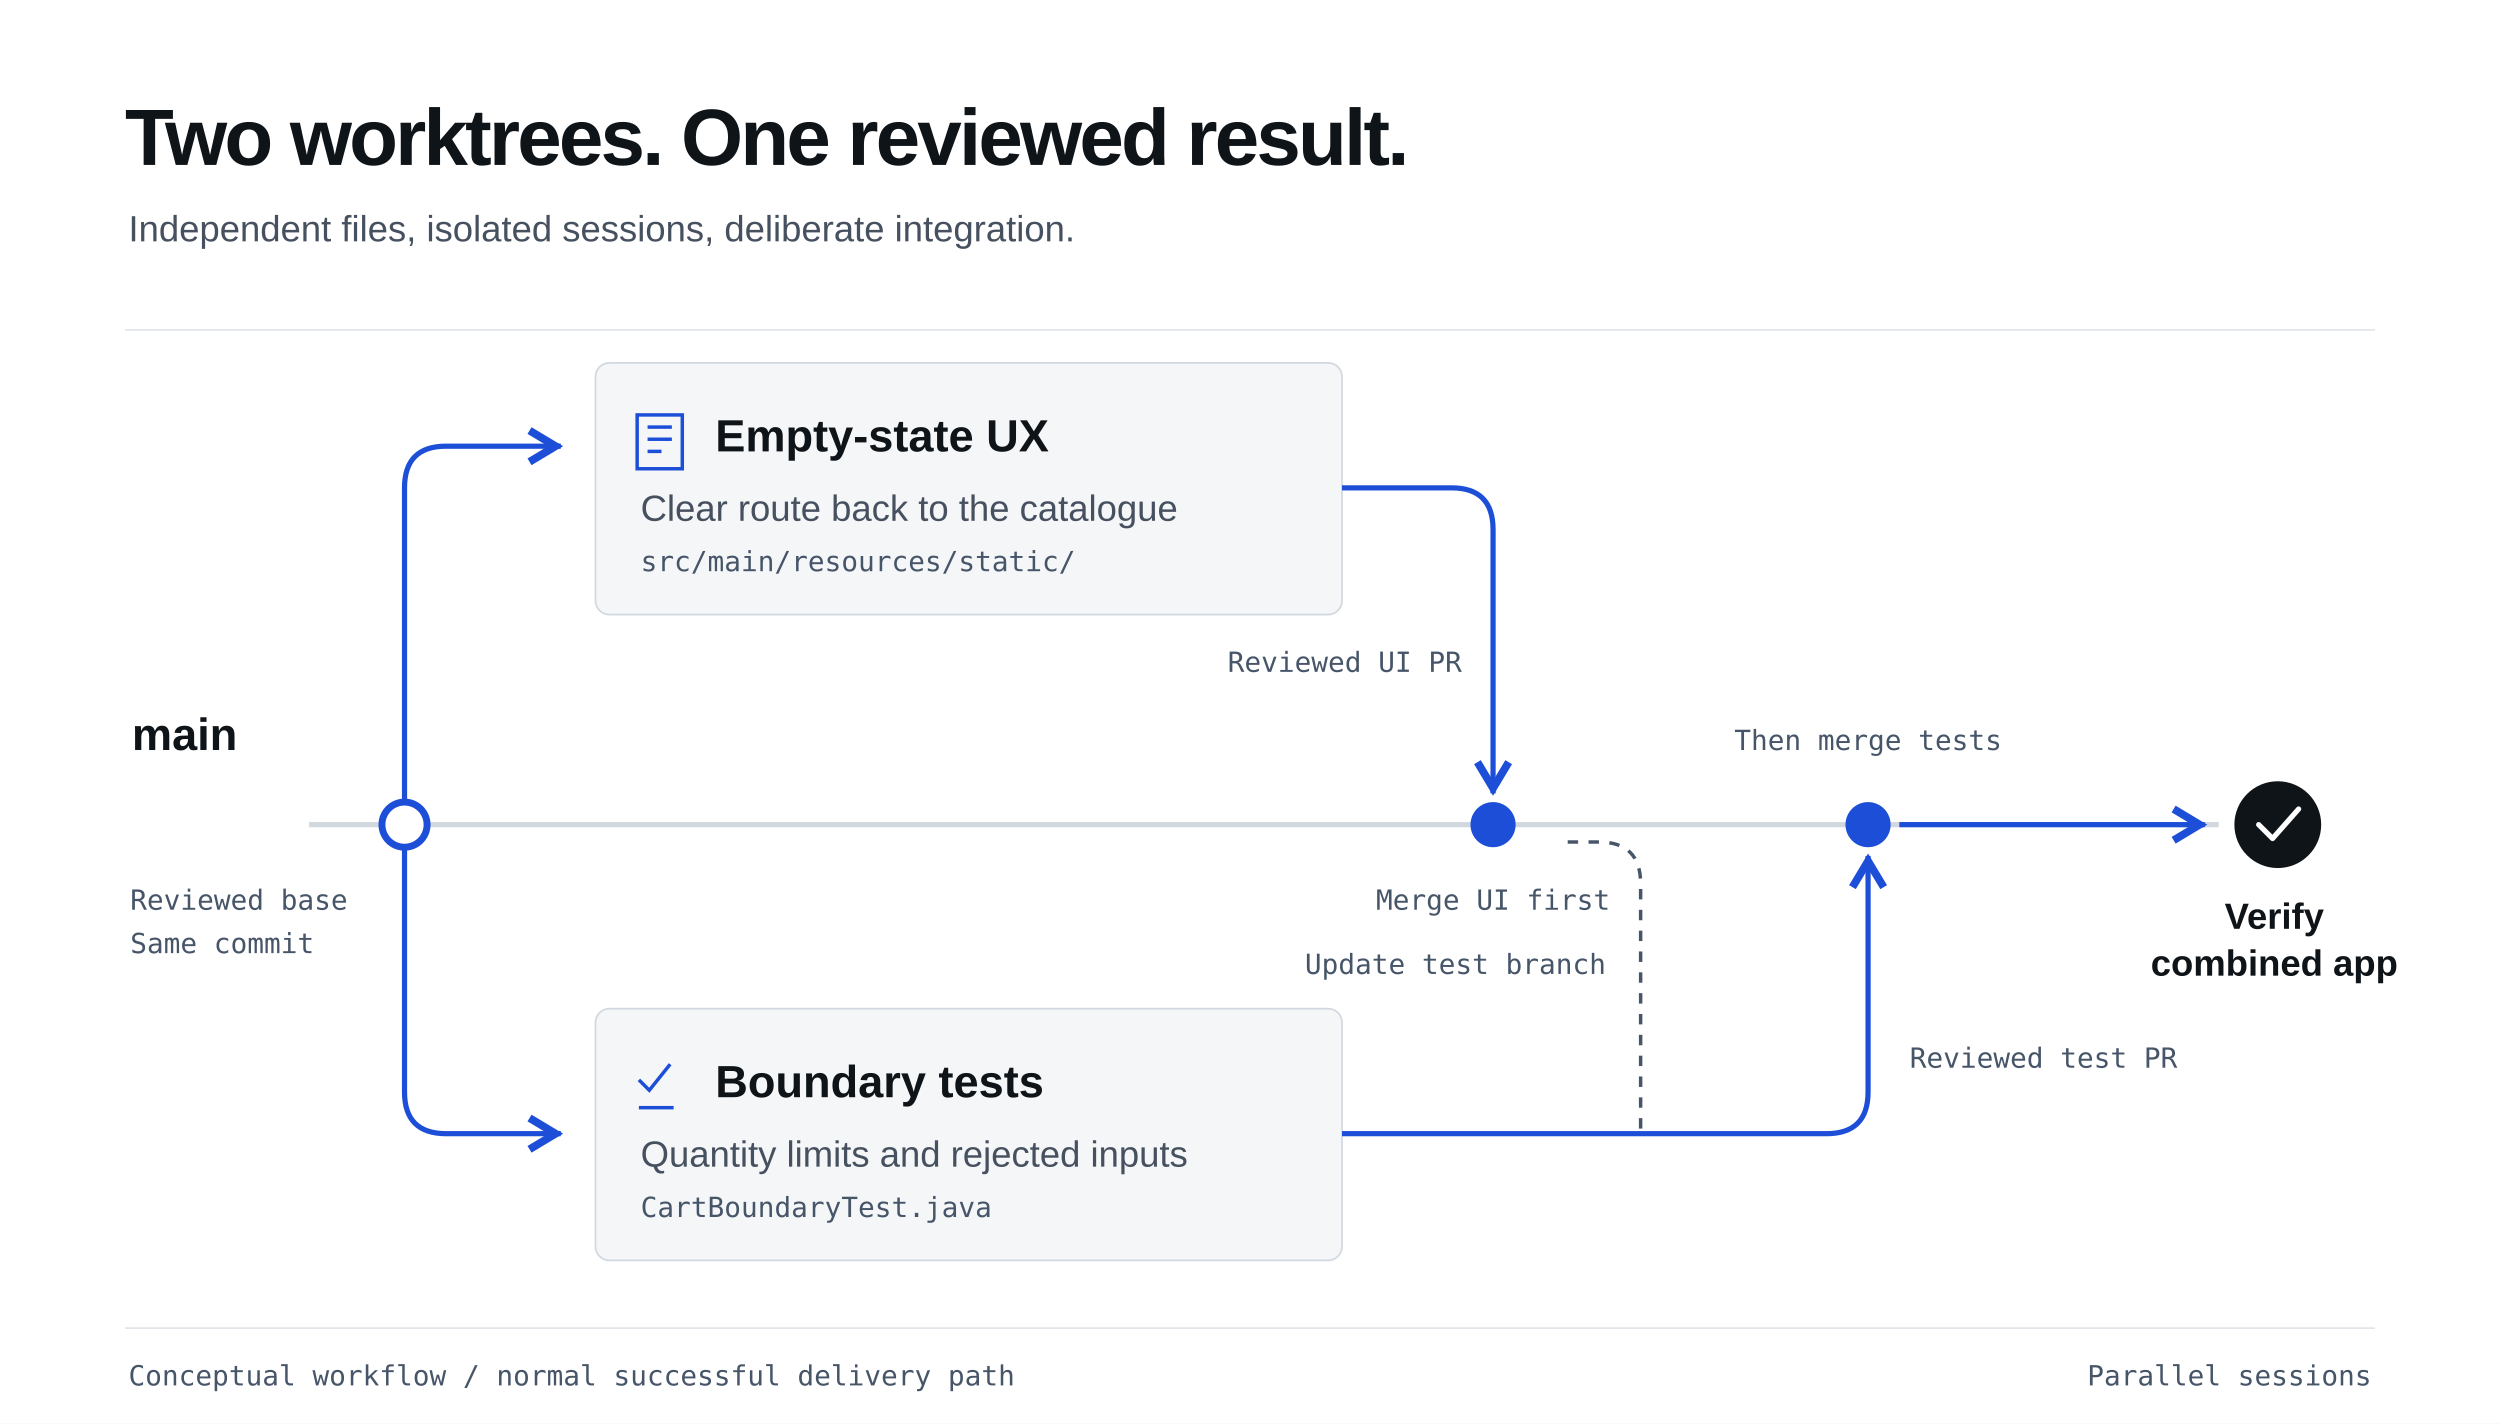
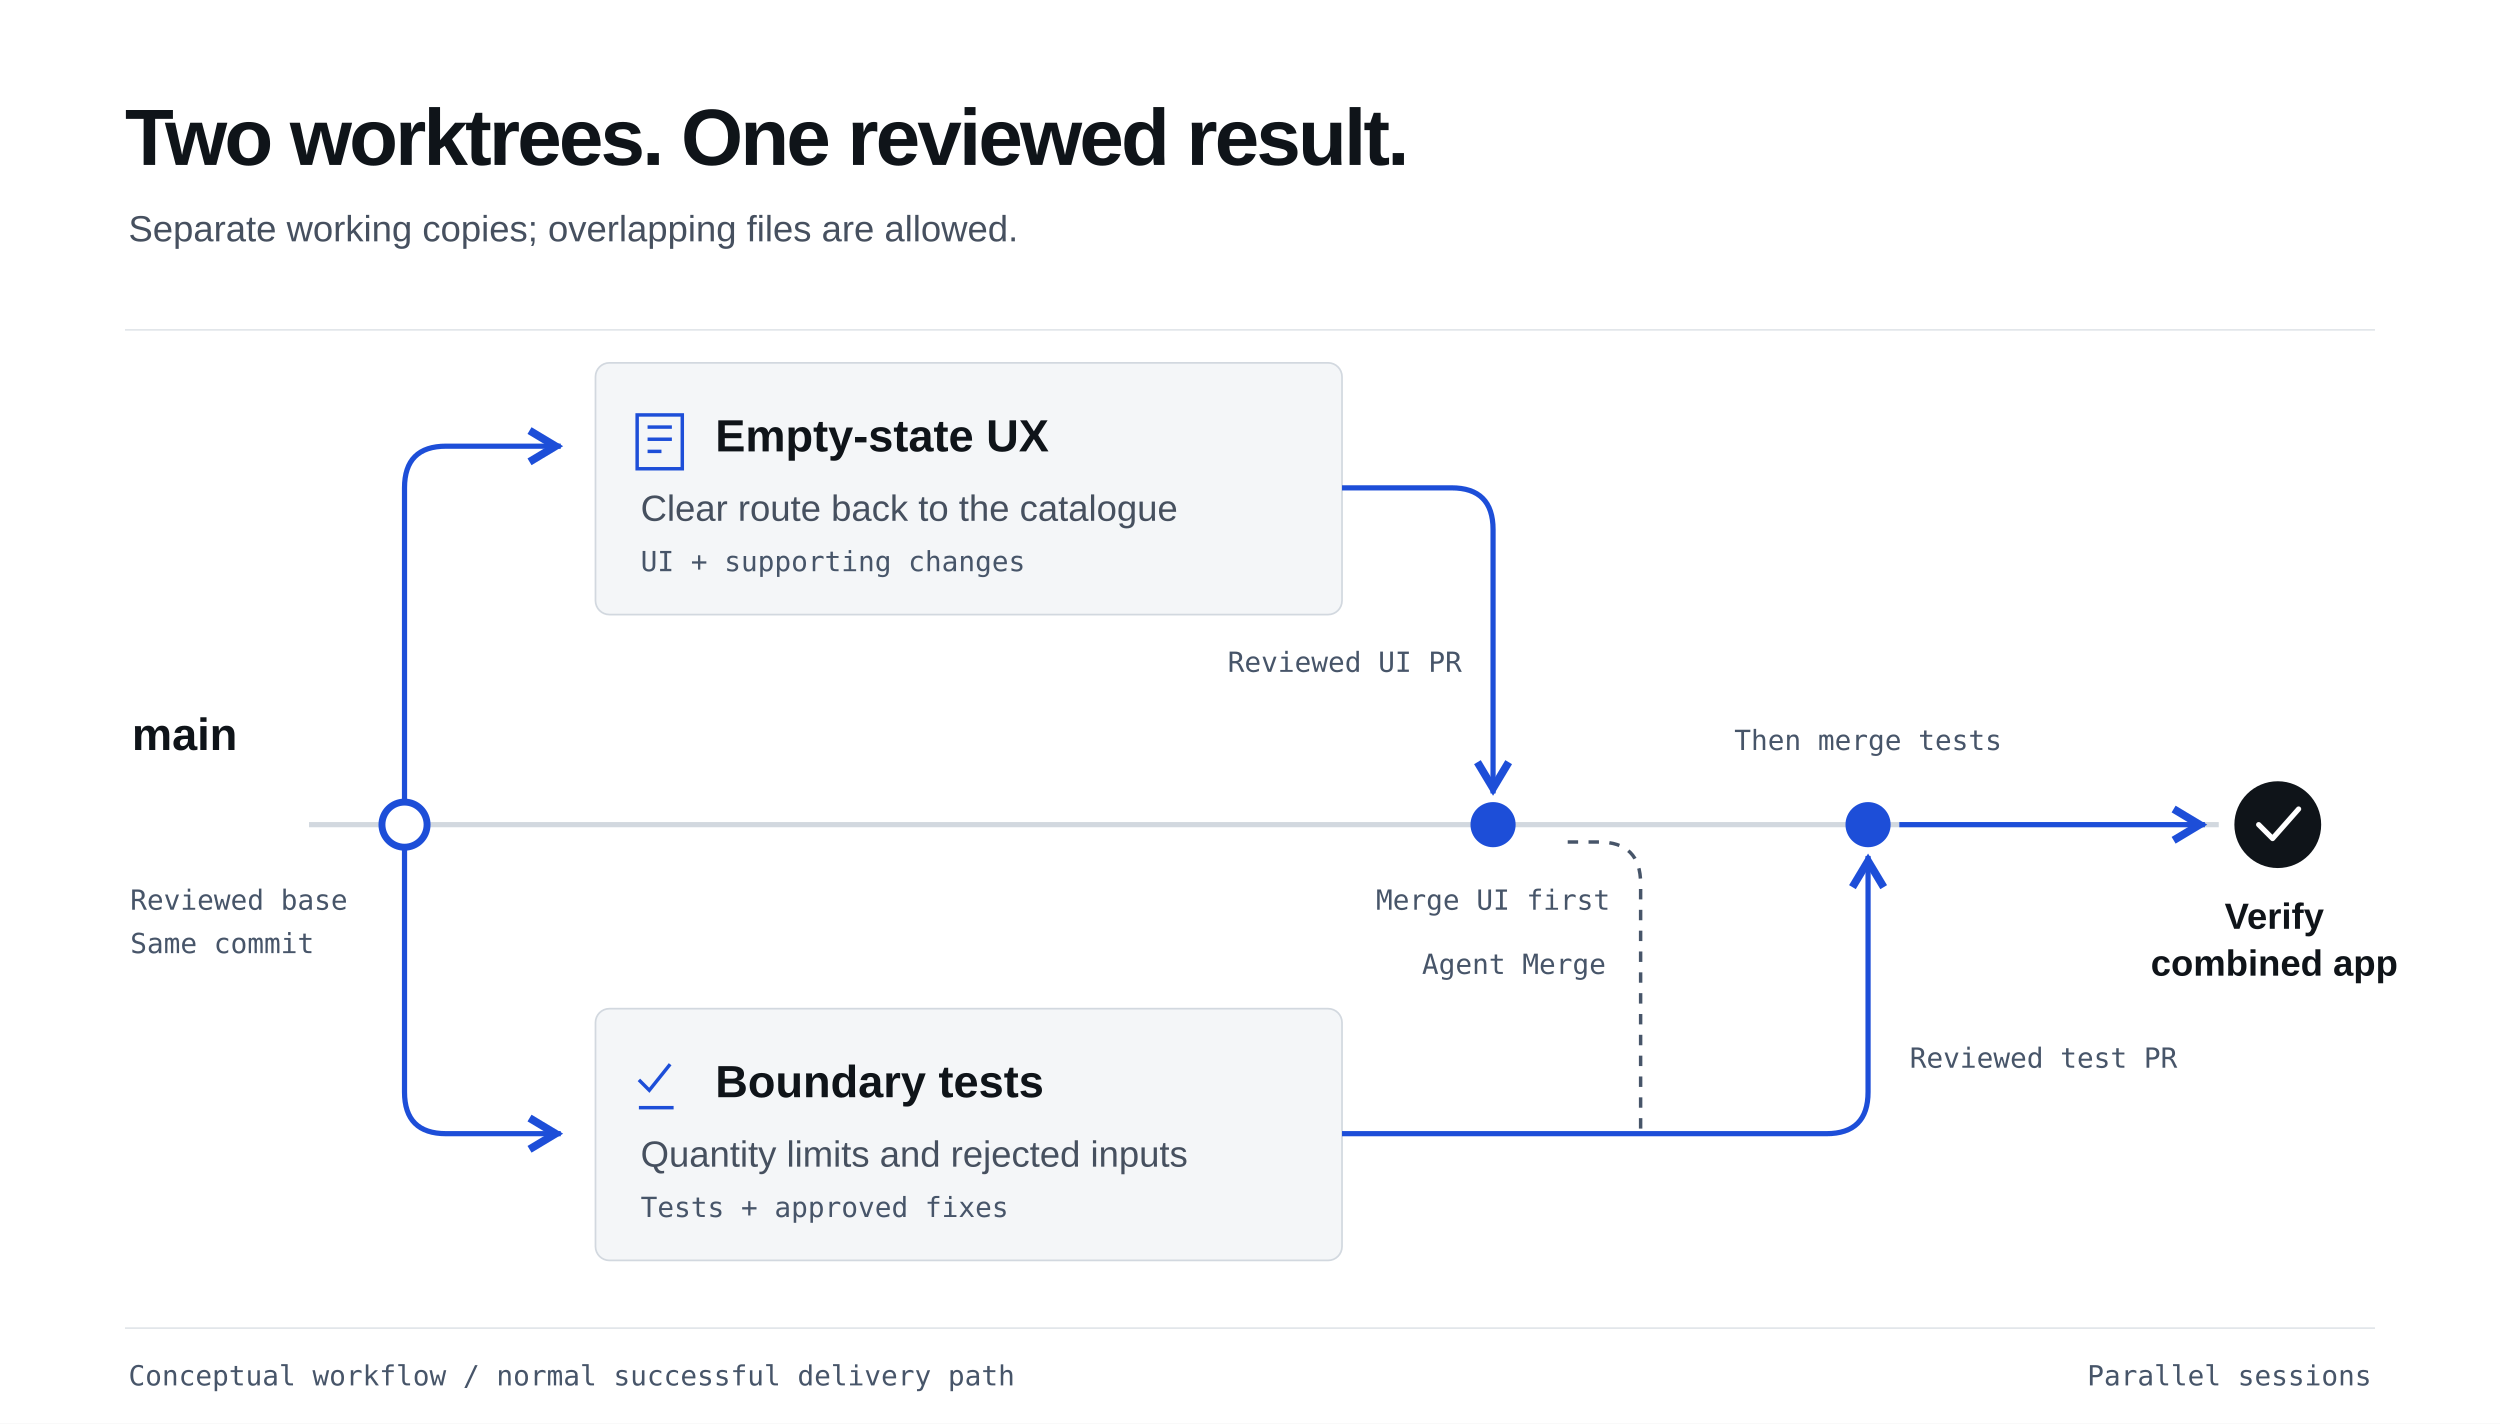
<svg xmlns="http://www.w3.org/2000/svg" width="1440" height="820" viewBox="0 0 1440 820" role="img" aria-labelledby="title desc">
  <defs>
    <marker id="arrow" markerWidth="9" markerHeight="9" refX="7" refY="4" orient="auto">
      <path d="m1 1 5 3-5 3" fill="none" stroke="#1d4ed8" stroke-width="1.5" />
    </marker>
    <style>
      text{font-family:"Schibsted Grotesk",Arial,sans-serif;fill:#0f1419}
      .body{font-family:"Hanken Grotesk",Arial,sans-serif;font-size:21px;fill:#46505f}
      .mono{font-family:"JetBrains Mono",monospace;font-size:16px;fill:#475569}
      .route{fill:none;stroke:#1d4ed8;stroke-width:3}
    </style>
  </defs>
  <path fill="#fff" d="M0 0h1440v820H0z" />
  <text x="72" y="95" font-size="46" font-weight="800" letter-spacing="-1.6">Two worktrees. One reviewed result.</text>
-   <text x="74" y="139" class="body">Independent files, isolated sessions, deliberate integration.</text>
+   <text x="74" y="139" class="body">Separate working copies; overlapping files are allowed.</text>
  <path d="M72 190h1296" stroke="#e2e6ea" />
  <path d="M233 475V281q0-24 24-24h66" class="route" marker-end="url(#arrow)" />
  <path d="M233 475v154q0 24 24 24h66" class="route" marker-end="url(#arrow)" />
  <path d="M178 475h1100" stroke="#d2d8df" stroke-width="3" />
  <text x="76" y="432" font-size="26" font-weight="700">main</text>
  <circle cx="233" cy="475" r="13" fill="#fff" stroke="#1d4ed8" stroke-width="4" />
  <text x="75" y="524" class="mono">Reviewed base</text>
  <text x="75" y="549" class="mono">Same commit</text>
  <rect x="343" y="209" width="430" height="145" rx="8" fill="#f4f6f8" stroke="#d2d8df" />
  <path d="M367 239h26v31h-26zM373 246h14m-14 7h14m-14 7h8" stroke="#1d4ed8" stroke-width="2" fill="none" />
  <text x="412" y="260" font-size="26" font-weight="700">Empty-state UX</text>
  <text x="369" y="300" class="body">Clear route back to the catalogue</text>
-   <text x="369" y="329" class="mono">src/main/resources/static/</text>
+   <text x="369" y="329" class="mono">UI + supporting changes</text>
  <rect x="343" y="581" width="430" height="145" rx="8" fill="#f4f6f8" stroke="#d2d8df" />
  <path d="m368 622 6 6 12-15m-18 25h20" stroke="#1d4ed8" stroke-width="2" fill="none" />
  <text x="412" y="632" font-size="26" font-weight="700">Boundary tests</text>
  <text x="369" y="672" class="body">Quantity limits and rejected inputs</text>
-   <text x="369" y="701" class="mono">CartBoundaryTest.java</text>
+   <text x="369" y="701" class="mono">Tests + approved fixes</text>
  <path d="M773 281h63q24 0 24 24v152" class="route" marker-end="url(#arrow)" />
  <circle cx="860" cy="475" r="13" fill="#1d4ed8" />
  <text x="842" y="387" text-anchor="end" class="mono">Reviewed UI PR</text>
  <text x="860" y="524" text-anchor="middle" class="mono">Merge UI first</text>
  <path d="M903 485h18q24 0 24 24v144" fill="none" stroke="#475569" stroke-width="2" stroke-dasharray="6 6" />
-   <text x="925" y="561" text-anchor="end" class="mono">Update test branch</text>
+   <text x="925" y="561" text-anchor="end" class="mono">Agent Merge</text>
  <path d="M773 653h279q24 0 24-24V493" class="route" marker-end="url(#arrow)" />
  <circle cx="1076" cy="475" r="13" fill="#1d4ed8" />
  <text x="1100" y="615" class="mono">Reviewed test PR</text>
  <text x="1076" y="432" text-anchor="middle" class="mono">Then merge tests</text>
  <path d="M1094 475h176" class="route" marker-end="url(#arrow)" />
  <circle cx="1312" cy="475" r="25" fill="#0f1419" />
  <path d="m1301 475 8 8 15-17" fill="none" stroke="#fff" stroke-width="3" stroke-linecap="round" stroke-linejoin="round" />
  <text x="1310" y="535" text-anchor="middle" font-size="21" font-weight="700">Verify</text>
  <text x="1310" y="562" text-anchor="middle" font-size="21" font-weight="700">combined app</text>
  <path d="M72 765h1296" stroke="#e2e6ea" />
  <text x="74" y="798" class="mono">Conceptual workflow / normal successful delivery path</text>
  <text x="1366" y="798" text-anchor="end" class="mono">Parallel sessions</text>
</svg>
